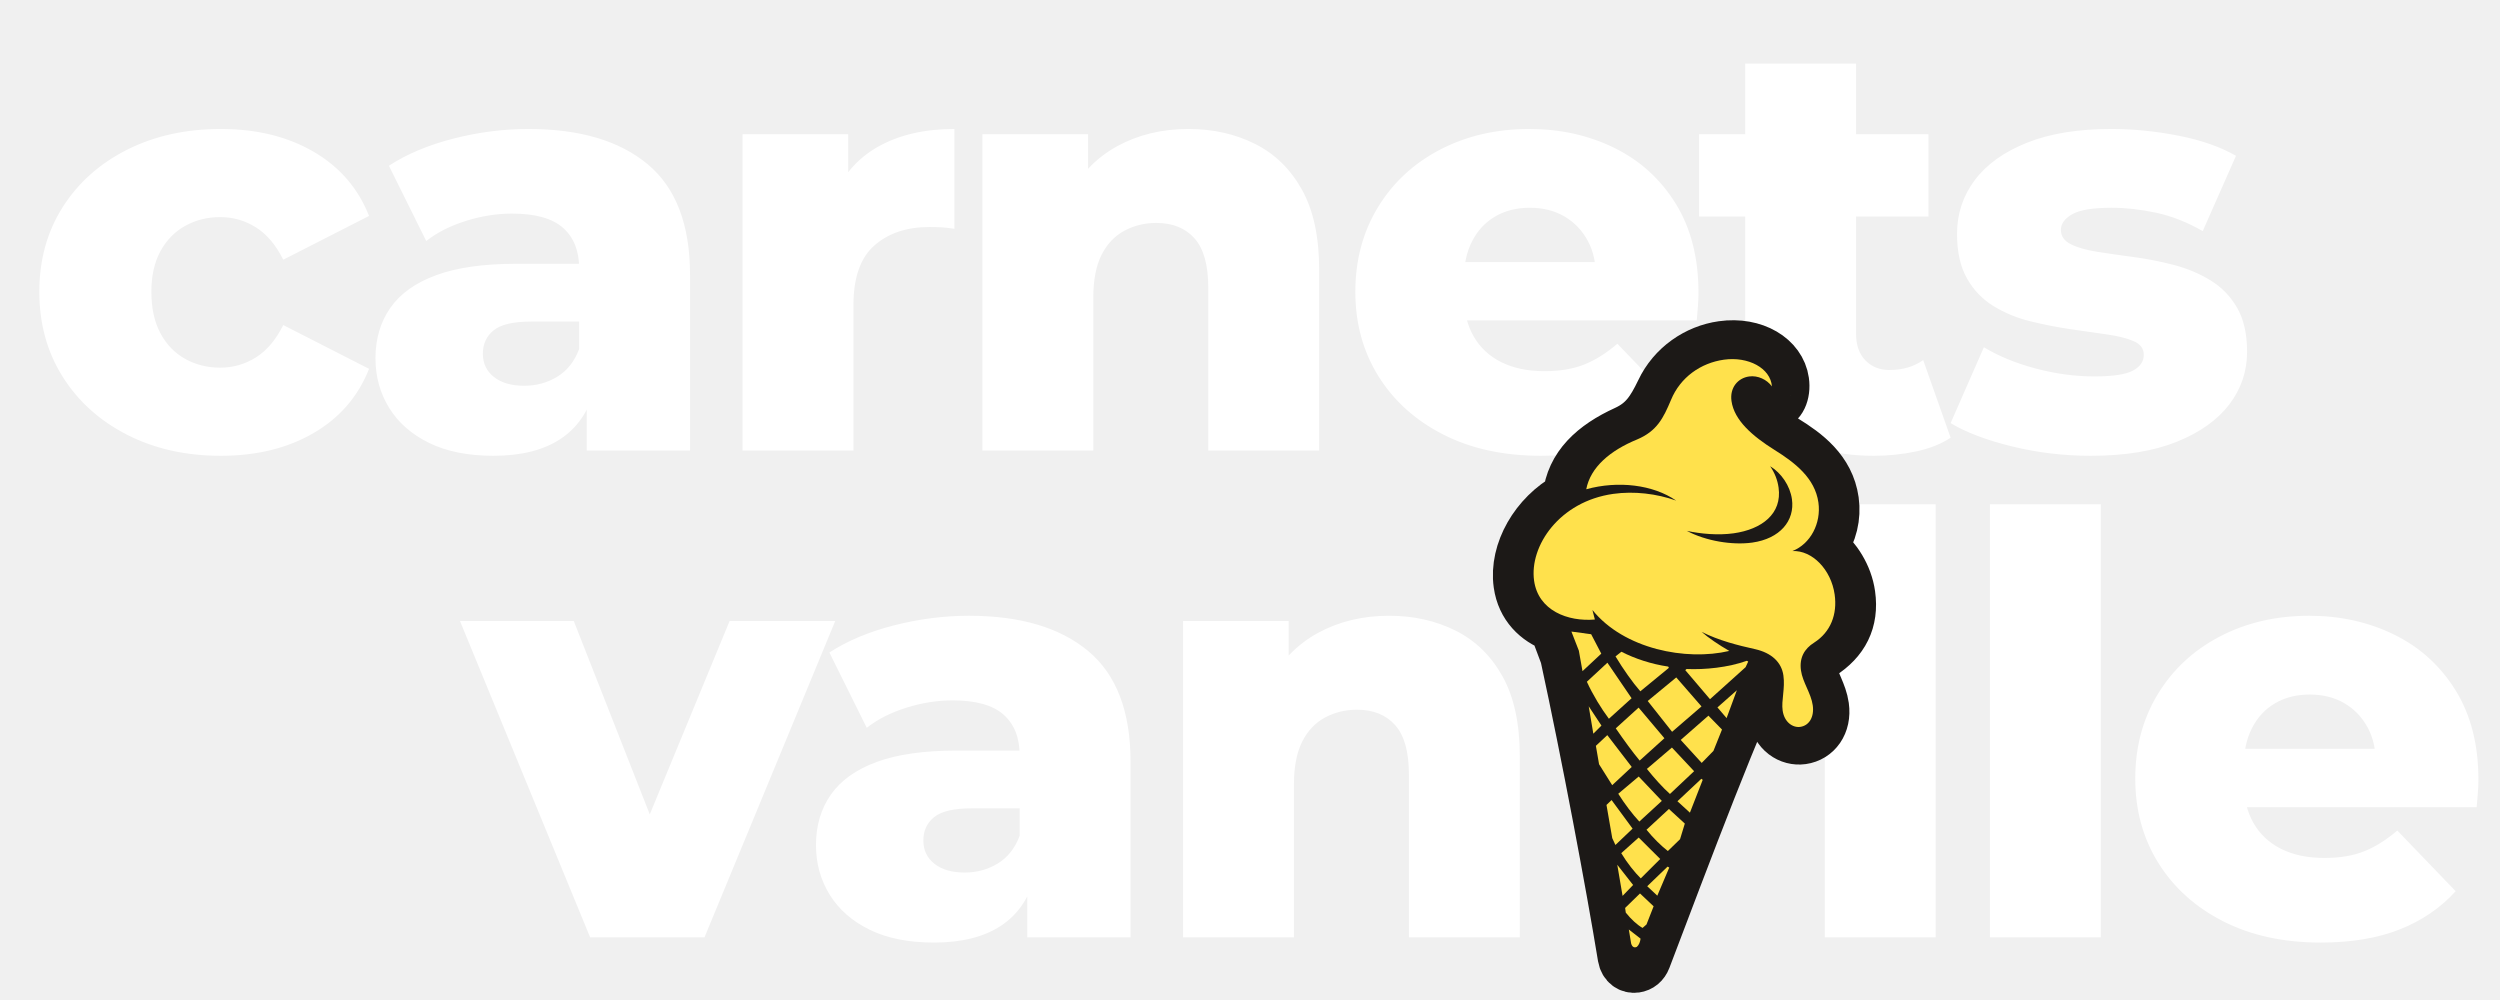
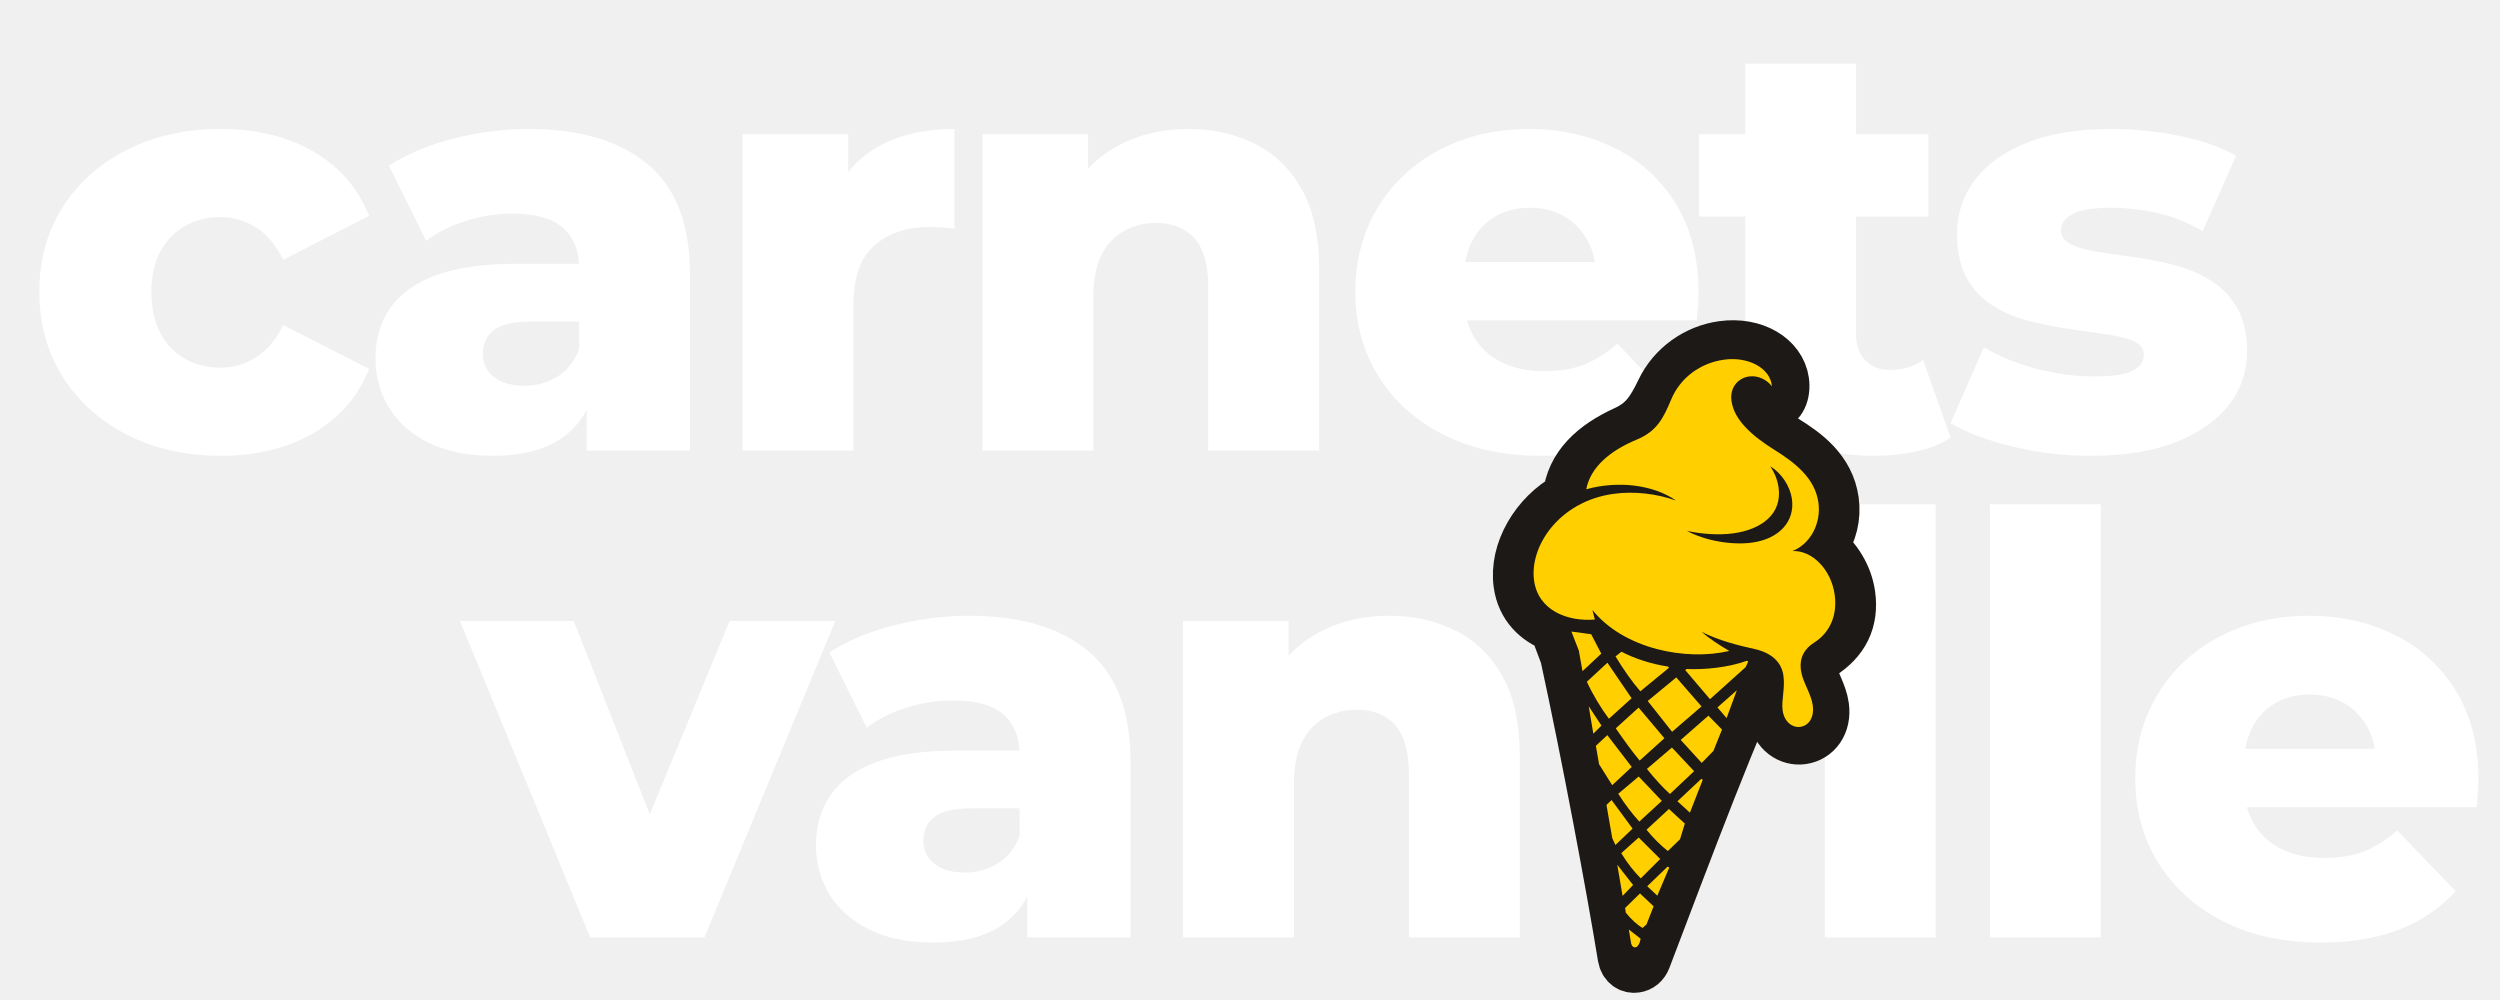
<svg xmlns="http://www.w3.org/2000/svg" width="1713" height="685" viewBox="-4.0 -3.0 428.3 171.3" fill="none">
  <path d="M33.8 75.1Q24.8 75.1 17.75 71.5Q10.7 67.9 6.7 61.55Q2.7 55.2 2.7 47Q2.7 38.8 6.7 32.5Q10.7 26.2 17.75 22.65Q24.8 19.1 33.8 19.1Q43 19.1 49.7 23Q56.4 26.9 59.2 34L44.5 41.5Q42.6 37.7 39.8 35.95Q37 34.2 33.7 34.2Q30.4 34.2 27.7 35.7Q25 37.2 23.45 40.05Q21.9 42.9 21.9 47Q21.9 51.2 23.45 54.1Q25 57 27.7 58.5Q30.4 60 33.7 60Q37 60 39.8 58.25Q42.6 56.5 44.5 52.7L59.2 60.2Q56.4 67.3 49.7 71.2Q43 75.1 33.8 75.1ZM96.5 74.2V64.1L95.2 61.6V43Q95.2 38.5 92.45 36.05Q89.7 33.6 83.7 33.6Q79.8 33.6 75.8 34.85Q71.8 36.1 69 38.3L62.6 25.4Q67.2 22.4 73.65 20.75Q80.1 19.1 86.5 19.1Q99.7 19.1 106.95 25.15Q114.2 31.2 114.2 44.1V74.2ZM80.5 75.1Q74 75.1 69.5 72.9Q65 70.7 62.65 66.9Q60.3 63.1 60.3 58.4Q60.3 53.4 62.85 49.75Q65.4 46.1 70.7 44.15Q76 42.2 84.4 42.2H97.2V52.1H87Q82.4 52.1 80.55 53.6Q78.7 55.1 78.7 57.6Q78.7 60.1 80.6 61.6Q82.5 63.1 85.8 63.1Q88.9 63.1 91.45 61.55Q94 60 95.2 56.8L97.8 63.8Q96.3 69.4 91.95 72.25Q87.6 75.1 80.5 75.1ZM123.2 74.2V20H141.3V35.8L138.6 31.3Q141 25.2 146.4 22.15Q151.8 19.1 159.5 19.1V36.2Q158.2 36 157.25 35.95Q156.3 35.9 155.2 35.9Q149.4 35.9 145.8 39.05Q142.2 42.2 142.2 49.3V74.2ZM164.3 74.2V20H182.4V35.4L178.9 30.9Q182 25 187.4 22.05Q192.8 19.1 199.6 19.1Q205.9 19.1 211 21.65Q216.1 24.2 219.05 29.5Q222 34.8 222 43.2V74.2H203V46.3Q203 40.5 200.65 37.85Q198.3 35.2 194.1 35.2Q191.1 35.2 188.6 36.55Q186.1 37.9 184.7 40.7Q183.3 43.5 183.3 48V74.2ZM260 75.1Q250.4 75.1 243.25 71.45Q236.1 67.8 232.15 61.45Q228.2 55.1 228.2 47Q228.2 38.9 232.05 32.55Q235.9 26.2 242.7 22.65Q249.5 19.1 258 19.1Q266 19.1 272.6 22.35Q279.2 25.6 283.1 31.9Q287 38.2 287 47.2Q287 48.2 286.9 49.5Q286.8 50.8 286.7 51.9H243.8V41.9H276.6L269.4 44.7Q269.5 41 268.05 38.3Q266.6 35.6 264.05 34.1Q261.5 32.6 258.1 32.6Q254.7 32.6 252.15 34.1Q249.6 35.6 248.2 38.35Q246.8 41.1 246.8 44.8V47.7Q246.8 51.7 248.45 54.6Q250.1 57.5 253.2 59.05Q256.3 60.6 260.6 60.6Q264.6 60.6 267.45 59.45Q270.3 58.3 273.1 55.9L283.1 66.3Q279.2 70.6 273.5 72.85Q267.8 75.1 260 75.1ZM317 75.1Q306.6 75.1 300.8 69.95Q295 64.8 295 54.4V7.9H314V54.2Q314 57.1 315.6 58.75Q317.2 60.4 319.7 60.4Q323.1 60.4 325.5 58.7L330.2 72Q327.8 73.6 324.3 74.35Q320.8 75.1 317 75.1ZM287.1 34.1V20H326.4V34.1ZM354.2 75.1Q347.3 75.1 340.75 73.5Q334.2 71.9 330.2 69.5L335.9 56.5Q339.7 58.8 344.8 60.15Q349.9 61.5 354.8 61.5Q359.6 61.5 361.45 60.5Q363.3 59.5 363.3 57.8Q363.3 56.2 361.55 55.45Q359.8 54.7 356.95 54.3Q354.1 53.9 350.7 53.4Q347.3 52.9 343.85 52.05Q340.4 51.2 337.55 49.45Q334.7 47.7 333 44.7Q331.3 41.7 331.3 37.1Q331.3 31.9 334.35 27.85Q337.4 23.8 343.3 21.45Q349.2 19.1 357.7 19.1Q363.4 19.1 369.25 20.25Q375.1 21.4 379.1 23.7L373.4 36.6Q369.4 34.3 365.4 33.45Q361.4 32.6 357.8 32.6Q353 32.6 351.05 33.7Q349.1 34.8 349.1 36.4Q349.1 38 350.8 38.85Q352.5 39.7 355.35 40.15Q358.2 40.6 361.6 41.05Q365 41.5 368.45 42.4Q371.9 43.3 374.75 45.05Q377.6 46.8 379.3 49.75Q381 52.7 381 57.3Q381 62.3 377.95 66.3Q374.9 70.3 368.95 72.7Q363 75.1 354.2 75.1Z" fill="#FFFFFF" />
  <path d="M97.08 157.61 74.78 103.41H94.28L112.08 148.71H102.28L120.98 103.41H139.08L116.68 157.61ZM171.98 157.61V147.51L170.68 145.01V126.41Q170.68 121.91 167.93 119.46Q165.18 117.01 159.18 117.01Q155.28 117.01 151.28 118.26Q147.28 119.51 144.48 121.71L138.08 108.81Q142.68 105.81 149.13 104.16Q155.58 102.51 161.98 102.51Q175.18 102.51 182.43 108.56Q189.68 114.61 189.68 127.51V157.61ZM155.98 158.51Q149.48 158.51 144.98 156.31Q140.48 154.11 138.13 150.31Q135.78 146.51 135.78 141.81Q135.78 136.81 138.33 133.16Q140.88 129.51 146.18 127.56Q151.48 125.61 159.88 125.61H172.68V135.51H162.48Q157.88 135.51 156.03 137.01Q154.18 138.51 154.18 141.01Q154.18 143.51 156.08 145.01Q157.98 146.51 161.28 146.51Q164.38 146.51 166.93 144.96Q169.48 143.41 170.68 140.21L173.28 147.21Q171.78 152.81 167.43 155.66Q163.08 158.51 155.98 158.51ZM198.68 157.61V103.41H216.78V118.81L213.28 114.31Q216.38 108.41 221.78 105.46Q227.18 102.51 233.98 102.51Q240.28 102.51 245.38 105.06Q250.48 107.61 253.43 112.91Q256.38 118.21 256.38 126.61V157.61H237.38V129.71Q237.38 123.91 235.03 121.26Q232.68 118.61 228.48 118.61Q225.48 118.61 222.98 119.96Q220.48 121.31 219.08 124.11Q217.68 126.91 217.68 131.41V157.61Z" fill="#FFFFFF" />
  <path d="M308.64 157.61V83.41H327.64V157.61ZM336.94 157.61V83.41H355.94V157.61ZM393.64 158.51Q384.04 158.51 376.89 154.86Q369.74 151.21 365.79 144.86Q361.84 138.51 361.84 130.41Q361.84 122.31 365.69 115.96Q369.54 109.61 376.34 106.06Q383.14 102.51 391.64 102.51Q399.64 102.51 406.24 105.76Q412.84 109.01 416.74 115.31Q420.64 121.61 420.64 130.61Q420.64 131.61 420.54 132.91Q420.44 134.21 420.34 135.31H377.44V125.31H410.24L403.04 128.11Q403.14 124.41 401.69 121.71Q400.24 119.01 397.69 117.51Q395.14 116.01 391.74 116.01Q388.34 116.01 385.79 117.51Q383.24 119.01 381.84 121.76Q380.44 124.51 380.44 128.21V131.11Q380.44 135.11 382.09 138.01Q383.74 140.91 386.84 142.46Q389.94 144.01 394.24 144.01Q398.24 144.01 401.09 142.86Q403.94 141.71 406.74 139.31L416.74 149.71Q412.84 154.01 407.14 156.26Q401.44 158.51 393.64 158.51Z" fill="#FFFFFF" />
  <g transform="translate(276.52 160.32) scale(1.442) rotate(-8) translate(-29.2 -74.2)">
    <path d="m57.72 29.45c1.33-1.49 2.06-3.3 2.06-5.24 0-3.67-2.46-6.06-4.71-7.93-2.26-1.89-4.1-3.8-4.1-5.4 0-0.68 0.45-1.07 0.99-1.07 0.79 0 1.41 0.78 1.51 1.75 0.04 0.3 0.31 0.45 0.63 0.45 1.03 0 1.8-1.19 1.8-2.69 0-2.78-2.81-5.13-6.67-5.13-3.06 0-6.15 1.52-7.95 4.27-1.42 2.12-2.53 3.4-4.83 4.09-4.02 1.19-6.99 3.22-7.88 6.82-4.1 1.55-7.22 5.51-7.22 9.44 0 2.7 1.51 4.57 3.49 5.64l0.8 3.59c0.88 11.81 1.61 27.77 1.8 36.37 0.03 0.98 0.67 1.45 1.32 1.45 0.55 0 1.03-0.28 1.34-0.84 6.01-10.92 15.63-28.62 18.72-32.38 0.68 0.23 1.01 0.89 1.01 1.65 0 1.33-0.68 2.62-0.68 4.08 0 2.16 1.5 3.37 3 3.37 1.69 0 3.07-1.36 3.07-3.49 0-1.64-0.75-2.96-0.75-4.3 0-0.91 0.45-1.43 1.31-1.81 2.85-1.29 4.38-3.45 4.38-6.6 0-2.33-1.02-4.46-2.44-6.09z" fill="#1C1917" stroke="#1C1917" stroke-width="6" stroke-linejoin="round" />
    <path d="m57.72 29.45c1.33-1.49 2.06-3.3 2.06-5.24 0-3.67-2.46-6.06-4.71-7.93-2.26-1.89-4.1-3.8-4.1-5.4 0-0.68 0.45-1.07 0.99-1.07 0.79 0 1.41 0.78 1.51 1.75 0.04 0.3 0.31 0.45 0.63 0.45 1.03 0 1.8-1.19 1.8-2.69 0-2.78-2.81-5.13-6.67-5.13-3.06 0-6.15 1.52-7.95 4.27-1.42 2.12-2.53 3.4-4.83 4.09-4.02 1.19-6.99 3.22-7.88 6.82-4.1 1.55-7.22 5.51-7.22 9.44 0 2.7 1.51 4.57 3.49 5.64l0.8 3.59c0.88 11.81 1.61 27.77 1.8 36.37 0.03 0.98 0.67 1.45 1.32 1.45 0.55 0 1.03-0.28 1.34-0.84 6.01-10.92 15.63-28.62 18.72-32.38 0.68 0.23 1.01 0.89 1.01 1.65 0 1.33-0.68 2.62-0.68 4.08 0 2.16 1.5 3.37 3 3.37 1.69 0 3.07-1.36 3.07-3.49 0-1.64-0.75-2.96-0.75-4.3 0-0.91 0.45-1.43 1.31-1.81 2.85-1.29 4.38-3.45 4.38-6.6 0-2.33-1.02-4.46-2.44-6.09z" fill="#1C1917" />
-     <path d="m54.1 29.45c2.25-0.54 3.86-2.8 3.86-5.28 0-2.95-2.13-5.1-4.29-6.91-2.38-2-4.26-4.16-4.26-6.47 0-1.6 1.13-2.6 2.48-2.6 1.05 0 2.04 0.66 2.52 1.55 0.14-2.18-2.29-3.94-5.21-3.94-2.78 0-5.42 1.35-6.89 3.86-1.2 2.01-2.16 3.43-4.64 4.09-3.37 0.86-5.95 2.5-6.81 5.02 3.9-0.51 7.95 0.57 10.39 2.82-2.18-1.14-4.78-1.83-7.29-1.83-6.46 0-10.75 4.75-10.75 8.91 0 3.58 3.29 5.4 6.51 5.57l-0.13-1.16c3.07 5.13 10.2 7.57 15.43 7.08-1.12-0.87-2.25-1.89-2.94-2.7 1.89 1.31 4.06 2.19 6.01 2.92 1.87 0.71 2.89 1.97 2.89 3.56 0 1.57-0.67 2.9-0.67 4.11 0 1.42 0.92 2.22 1.8 2.22 1.08 0 1.83-0.94 1.83-2.33 0-1.45-0.81-2.87-0.81-4.3 0-1.5 0.74-2.49 2.02-3.06 2.11-0.97 3.2-2.94 3.2-5.31 0-3-1.91-5.6-4.25-5.82z" fill="#FFE14C" />
+     <path d="m54.1 29.45c2.25-0.54 3.86-2.8 3.86-5.28 0-2.95-2.13-5.1-4.29-6.91-2.38-2-4.26-4.16-4.26-6.47 0-1.6 1.13-2.6 2.48-2.6 1.05 0 2.04 0.66 2.52 1.55 0.14-2.18-2.29-3.94-5.21-3.94-2.78 0-5.42 1.35-6.89 3.86-1.2 2.01-2.16 3.43-4.64 4.09-3.37 0.86-5.95 2.5-6.81 5.02 3.9-0.51 7.95 0.57 10.39 2.82-2.18-1.14-4.78-1.83-7.29-1.83-6.46 0-10.75 4.75-10.75 8.91 0 3.58 3.29 5.4 6.51 5.57l-0.13-1.16c3.07 5.13 10.2 7.57 15.43 7.08-1.12-0.87-2.25-1.89-2.94-2.7 1.89 1.31 4.06 2.19 6.01 2.92 1.87 0.71 2.89 1.97 2.89 3.56 0 1.57-0.67 2.9-0.67 4.11 0 1.42 0.92 2.22 1.8 2.22 1.08 0 1.83-0.94 1.83-2.33 0-1.45-0.81-2.87-0.81-4.3 0-1.5 0.74-2.49 2.02-3.06 2.11-0.97 3.2-2.94 3.2-5.31 0-3-1.91-5.6-4.25-5.82z" fill="#FFCF00" />
    <path d="m52.88 19.1c0.43 0.86 0.64 1.74 0.64 2.65 0 3.15-2.67 4.64-6.04 4.64-1.87 0-3.9-0.48-5.47-1.06 2.06 1.51 5.13 2.46 7.5 2.46 3.33 0 5.39-1.87 5.39-4.45 0-1.61-0.82-3.26-2.02-4.24z" fill="#1C1917" />
-     <path d="m26.76 35.27 0.56 2.37 0.09 2.47 2.5-1.75-0.87-2.45-2.28-0.64z" fill="#FFE14C" />
-     <path d="m30.48 39.53-2.73 1.9c0.49 1.66 1.27 3.44 1.98 4.72l3.01-2.04-2.26-4.58z" fill="#FFE14C" />
-     <path d="m32.31 38.47-0.77 0.45c0.68 1.61 1.58 3.35 2.34 4.52l3.75-2.29-0.06-0.16c-1.94-0.57-3.77-1.47-5.26-2.52z" fill="#FFE14C" />
-     <path d="m38.34 42.4-3.75 2.3 2.36 4.03 3.88-2.5-2.49-3.83z" fill="#FFE14C" />
-     <path d="m46.92 41.61c-2.32 0.48-5.07 0.37-7.23-0.03l-0.17 0.11 2.43 3.83 4.72-3.18 0.4-0.62-0.15-0.11z" fill="#FFE14C" />
-     <path d="m33.41 45.33-3.03 2.06c0.75 1.51 1.6 3.1 2.28 4.19l3.28-2.22-2.53-4.03z" fill="#FFE14C" />
-     <path d="m41.49 47.43-3.66 2.4 2.09 3.05 1.58-1.22 1.36-2.37-1.37-1.86z" fill="#FFE14C" />
-     <path d="m36.67 50.58-3.3 2.1c0.74 1.24 1.56 2.46 2.3 3.33l3.22-2.28-2.22-3.15z" fill="#FFE14C" />
-     <path d="m32.28 53.44-2.69 1.69c0.6 1.33 1.35 2.67 2.02 3.62l2.99-2.06-2.32-3.25z" fill="#FFE14C" />
-     <path d="m29.27 48.05-1.52 1.07 0.07 2.22 1.2 2.68 2.6-1.82-2.35-4.15z" fill="#FFE14C" />
-     <path d="m27.56 44.35 0.09 3.3 1.09-0.82-1.18-2.48z" fill="#FFE14C" />
-     <path d="m28.7 55.76-0.68 0.49 0.13 4 0.26 0.86 2.29-1.64-2-3.71z" fill="#FFE14C" />
-     <path d="m31.27 60.62-2.31 1.55c0.54 1.27 1.27 2.49 1.88 3.29l2.61-1.96-2.18-2.88z" fill="#FFE14C" />
-     <path d="m35.3 57.76-2.98 2.07c0.66 1.11 1.48 2.16 2.16 2.86l1.63-1.19 0.82-1.76-1.63-1.98z" fill="#FFE14C" />
-     <path d="m39.62 54.74-3.19 2.25 1.28 1.55 2.05-3.65-0.14-0.15z" fill="#FFE14C" />
-     <path d="m34.19 64.52-2.72 1.97 1.03 1.28 1.87-3.11-0.18-0.14z" fill="#FFE14C" />
-     <path d="m30.5 67.22-1.99 1.46v0.56c0.51 0.87 1.15 1.64 1.72 2.08l0.52-0.34 1.14-2.02-1.39-1.74z" fill="#FFE14C" />
-     <path d="m28.3 63.47 0.11 3.75 1.42-1.11-1.53-2.64z" fill="#FFE14C" />
-     <path d="m28.59 71.28 0.04 1.68c0.06 0.46 0.32 0.59 0.62 0.49 0.28-0.18 0.47-0.53 0.57-0.9l-1.23-1.27z" fill="#FFE14C" />
-     <path d="m45.26 44.91-2.57 1.7 0.9 1.41 1.67-3.11z" fill="#FFE14C" />
+     <path d="m26.76 35.27 0.56 2.37 0.09 2.47 2.5-1.75-0.87-2.45-2.28-0.64z" fill="#FFCF00" />
+     <path d="m30.48 39.53-2.73 1.9c0.49 1.66 1.27 3.44 1.98 4.72l3.01-2.04-2.26-4.58z" fill="#FFCF00" />
+     <path d="m32.31 38.47-0.77 0.45c0.68 1.61 1.58 3.35 2.34 4.52l3.75-2.29-0.06-0.16c-1.94-0.57-3.77-1.47-5.26-2.52z" fill="#FFCF00" />
+     <path d="m38.34 42.4-3.75 2.3 2.36 4.03 3.88-2.5-2.49-3.83z" fill="#FFCF00" />
+     <path d="m46.92 41.61c-2.32 0.48-5.07 0.37-7.23-0.03l-0.17 0.11 2.43 3.83 4.72-3.18 0.4-0.62-0.15-0.11z" fill="#FFCF00" />
+     <path d="m33.41 45.33-3.03 2.06c0.75 1.51 1.6 3.1 2.28 4.19l3.28-2.22-2.53-4.03z" fill="#FFCF00" />
+     <path d="m41.49 47.43-3.66 2.4 2.09 3.05 1.58-1.22 1.36-2.37-1.37-1.86z" fill="#FFCF00" />
+     <path d="m36.67 50.58-3.3 2.1c0.74 1.24 1.56 2.46 2.3 3.33l3.22-2.28-2.22-3.15z" fill="#FFCF00" />
+     <path d="m32.28 53.44-2.69 1.69c0.6 1.33 1.35 2.67 2.02 3.62l2.99-2.06-2.32-3.25z" fill="#FFCF00" />
+     <path d="m29.27 48.05-1.52 1.07 0.07 2.22 1.2 2.68 2.6-1.82-2.35-4.15z" fill="#FFCF00" />
+     <path d="m27.56 44.35 0.09 3.3 1.09-0.82-1.18-2.48z" fill="#FFCF00" />
+     <path d="m28.7 55.76-0.68 0.49 0.13 4 0.26 0.86 2.29-1.64-2-3.71z" fill="#FFCF00" />
+     <path d="m31.27 60.62-2.31 1.55c0.54 1.27 1.27 2.49 1.88 3.29l2.61-1.96-2.18-2.88z" fill="#FFCF00" />
+     <path d="m35.3 57.76-2.98 2.07c0.66 1.11 1.48 2.16 2.16 2.86l1.63-1.19 0.82-1.76-1.63-1.98z" fill="#FFCF00" />
+     <path d="m39.62 54.74-3.19 2.25 1.28 1.55 2.05-3.65-0.14-0.15z" fill="#FFCF00" />
+     <path d="m34.19 64.52-2.72 1.97 1.03 1.28 1.87-3.11-0.18-0.14z" fill="#FFCF00" />
+     <path d="m30.5 67.22-1.99 1.46v0.56c0.51 0.87 1.15 1.64 1.72 2.08l0.52-0.34 1.14-2.02-1.39-1.74z" fill="#FFCF00" />
+     <path d="m28.3 63.47 0.11 3.75 1.42-1.11-1.53-2.64z" fill="#FFCF00" />
+     <path d="m28.59 71.28 0.04 1.68c0.06 0.46 0.32 0.59 0.62 0.49 0.28-0.18 0.47-0.53 0.57-0.9l-1.23-1.27z" fill="#FFCF00" />
+     <path d="m45.26 44.91-2.57 1.7 0.9 1.41 1.67-3.11z" fill="#FFCF00" />
  </g>
</svg>
